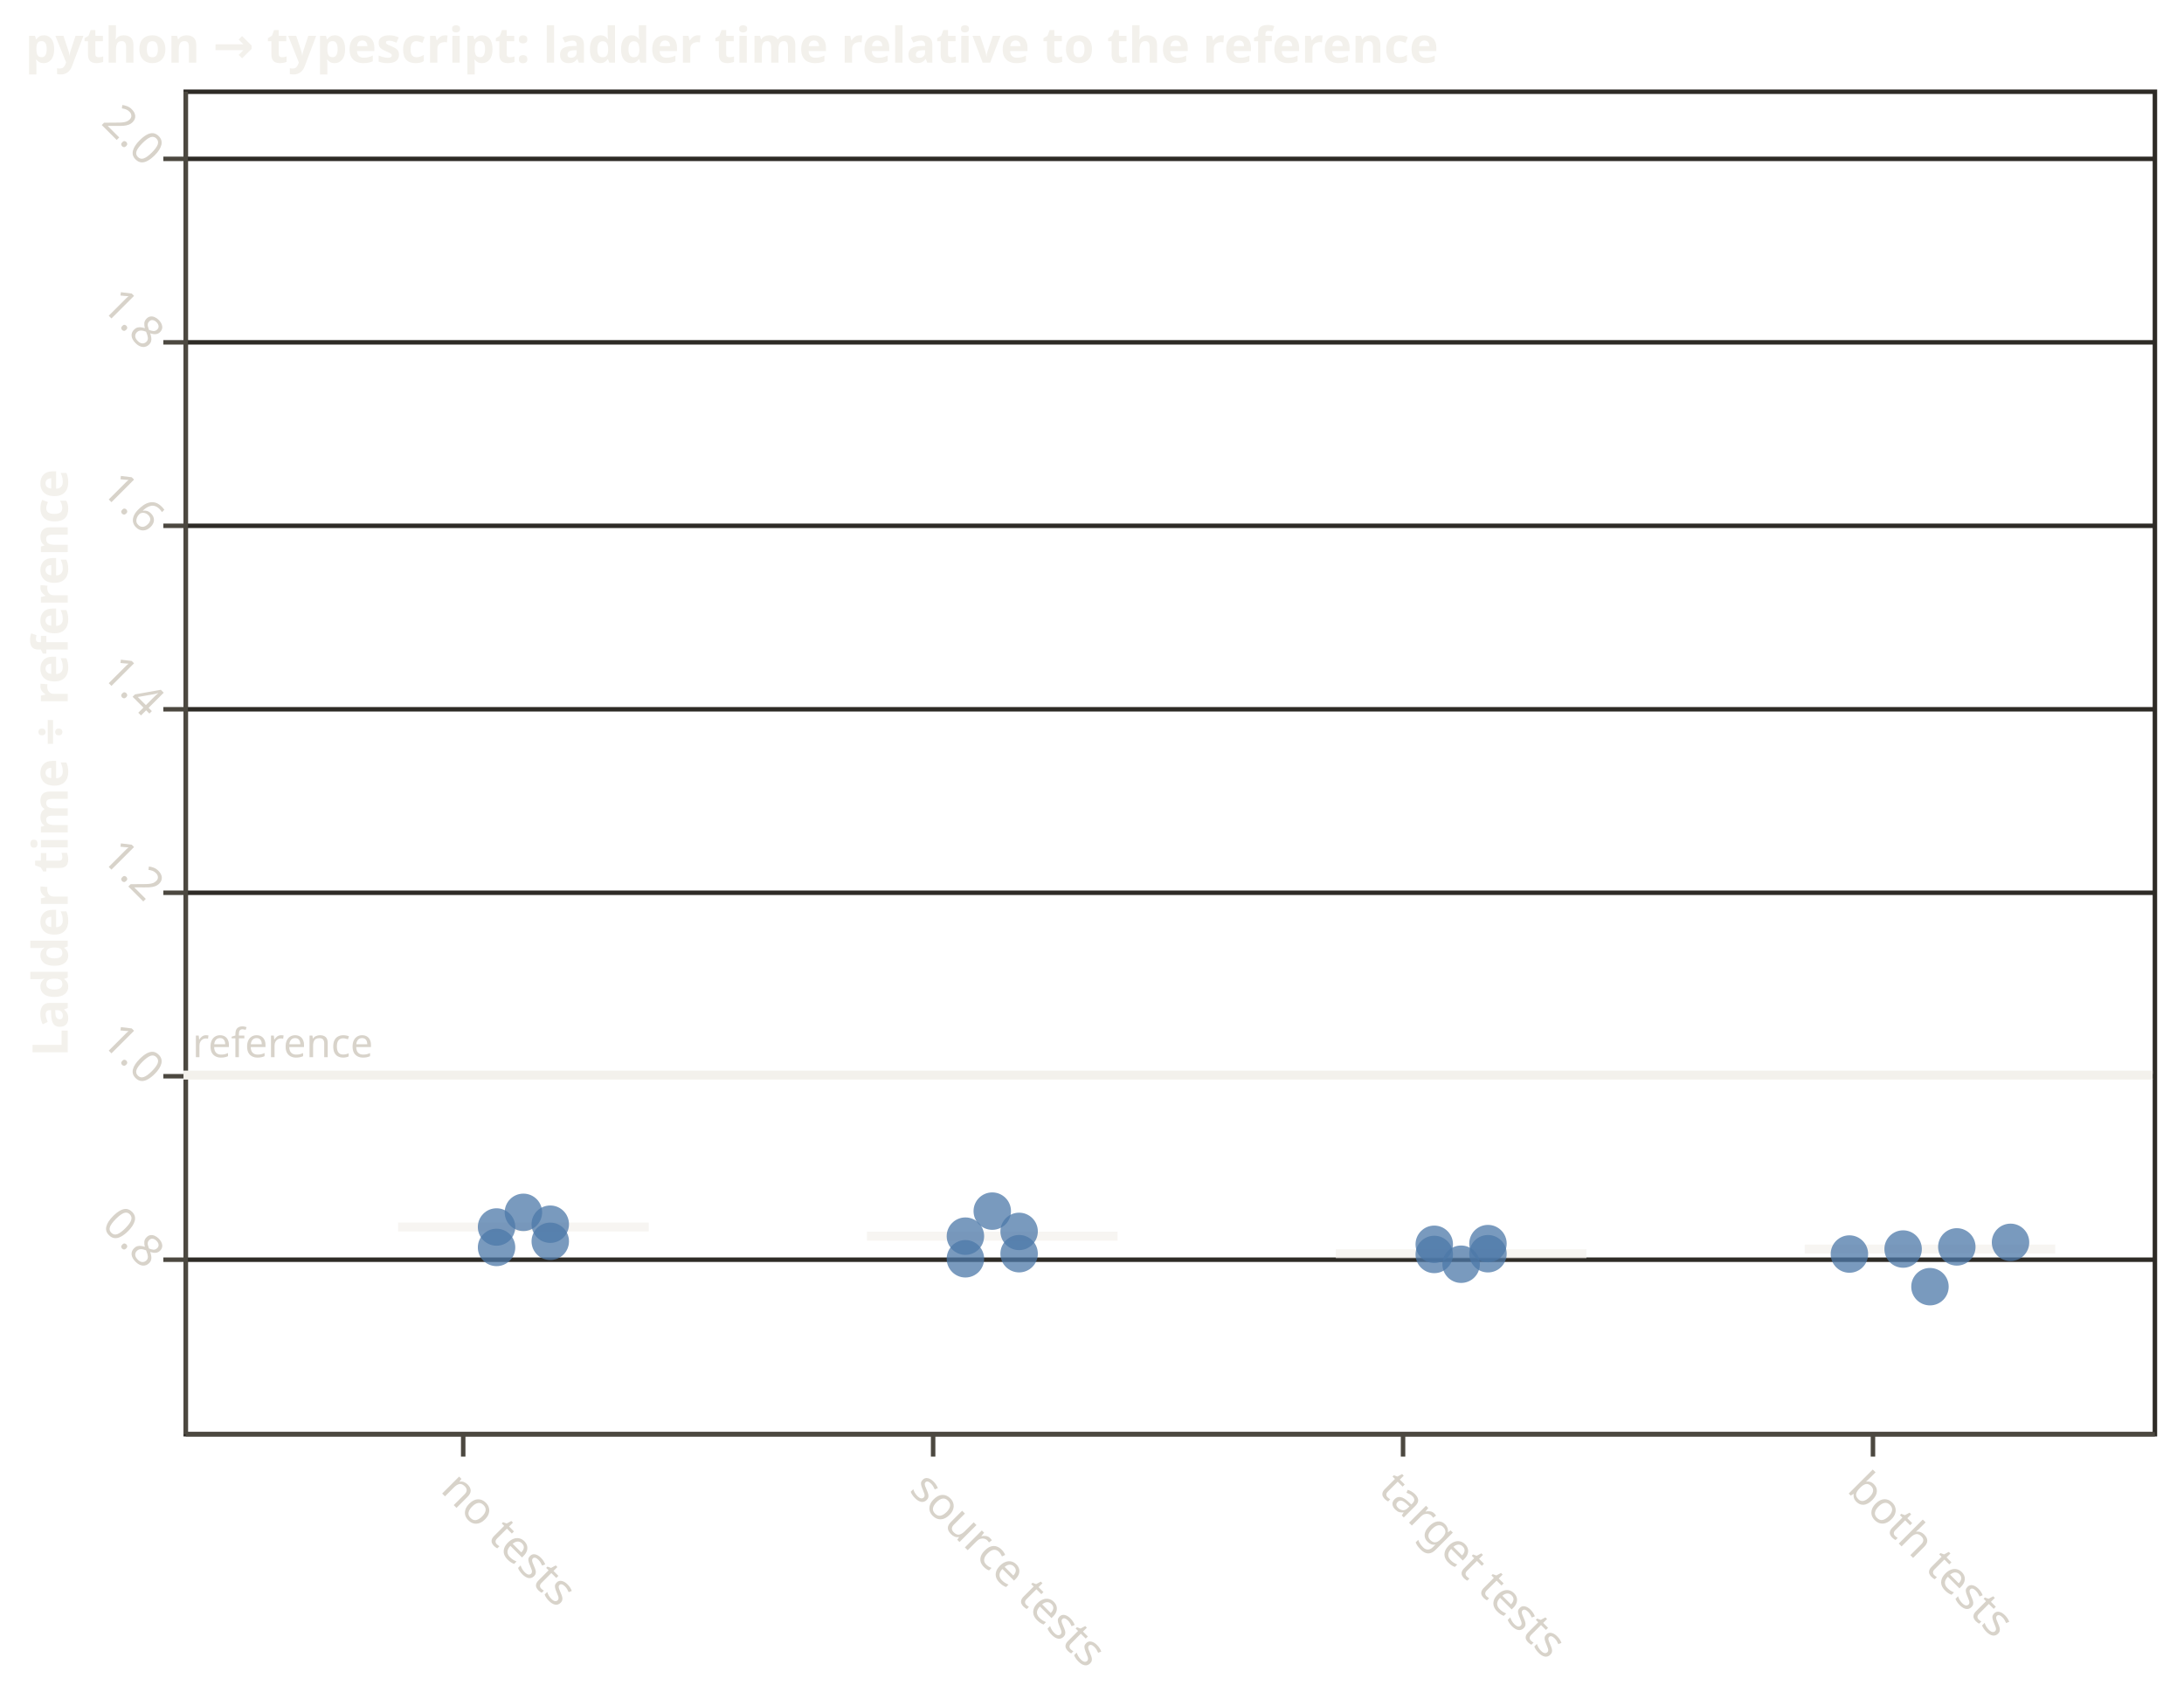
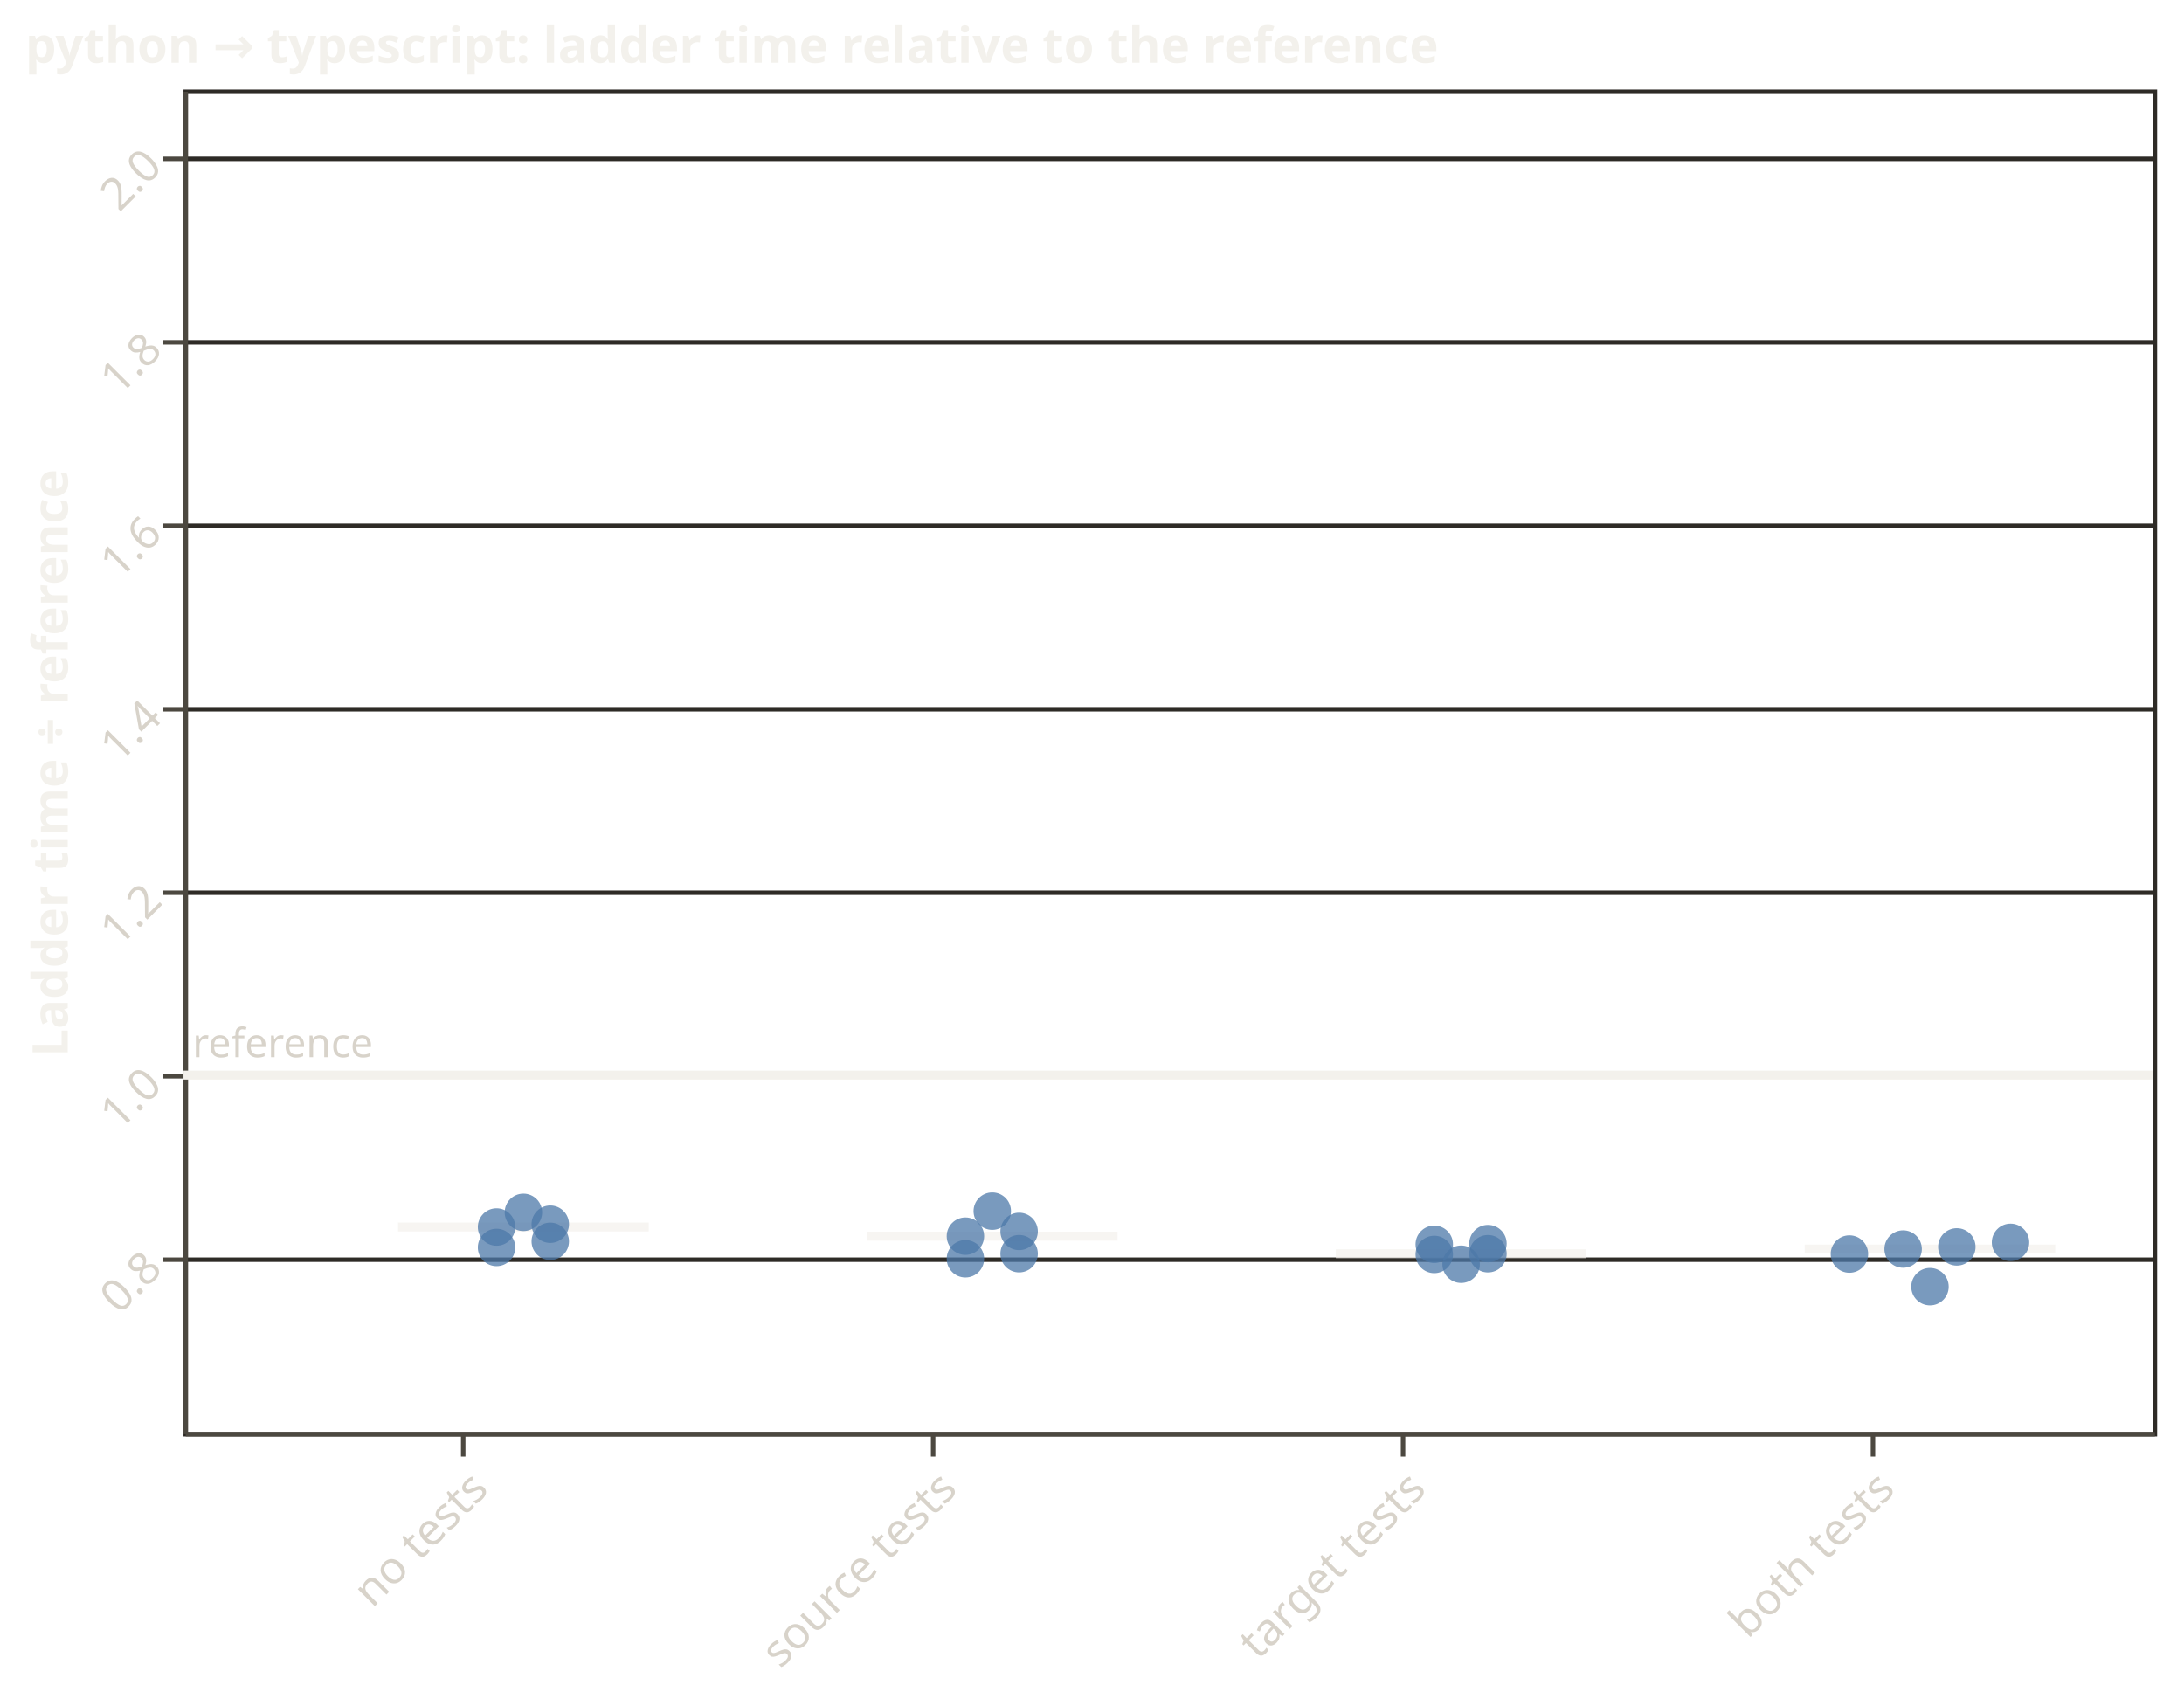
<svg xmlns="http://www.w3.org/2000/svg" version="1.1" class="marks" width="488" height="378" viewBox="0 0 488 378">
  <g fill="none" stroke-miterlimit="10" transform="translate(41,20)">
    <g class="mark-group role-frame root" role="graphics-object" aria-roledescription="group mark container">
      <g transform="translate(0,0)">
        <path class="background" aria-hidden="true" d="M0.5,0.5h440v300h-440Z" stroke="#2e2b26" />
        <g>
          <g class="mark-group role-axis" aria-hidden="true">
            <g transform="translate(0.5,0.5)">
              <path class="background" aria-hidden="true" d="M0,0h0v0h0Z" pointer-events="none" />
              <g>
                <g class="mark-rule role-axis-grid" pointer-events="none">
                  <line transform="translate(0,261)" x2="440" y2="0" stroke="#2e2b26" stroke-width="1" opacity="1" />
                  <line transform="translate(0,220)" x2="440" y2="0" stroke="#2e2b26" stroke-width="1" opacity="1" />
                  <line transform="translate(0,179)" x2="440" y2="0" stroke="#2e2b26" stroke-width="1" opacity="1" />
                  <line transform="translate(0,138)" x2="440" y2="0" stroke="#2e2b26" stroke-width="1" opacity="1" />
                  <line transform="translate(0,97)" x2="440" y2="0" stroke="#2e2b26" stroke-width="1" opacity="1" />
                  <line transform="translate(0,56)" x2="440" y2="0" stroke="#2e2b26" stroke-width="1" opacity="1" />
                  <line transform="translate(0,15)" x2="440" y2="0" stroke="#2e2b26" stroke-width="1" opacity="1" />
                </g>
              </g>
              <path class="foreground" aria-hidden="true" d="" pointer-events="none" display="none" />
            </g>
          </g>
          <g class="mark-group role-axis" role="graphics-symbol" aria-roledescription="axis" aria-label="X-axis for a discrete scale with 4 values: no tests, source tests, target tests, both tests">
            <g transform="translate(0.5,300.5)">
              <path class="background" aria-hidden="true" d="M0,0h0v0h0Z" pointer-events="none" />
              <g>
                <g class="mark-rule role-axis-tick" pointer-events="none">
                  <line transform="translate(62,0)" x2="0" y2="5" stroke="#4c4840" stroke-width="1" opacity="1" />
                  <line transform="translate(167,0)" x2="0" y2="5" stroke="#4c4840" stroke-width="1" opacity="1" />
                  <line transform="translate(272,0)" x2="0" y2="5" stroke="#4c4840" stroke-width="1" opacity="1" />
                  <line transform="translate(377,0)" x2="0" y2="5" stroke="#4c4840" stroke-width="1" opacity="1" />
                </g>
                <g class="mark-text role-axis-label" pointer-events="none">
-                   <text text-anchor="start" transform="translate(62.35714,7) rotate(45) translate(0,8)" font-family="sans-serif" font-size="10px" fill="#d8d3ca" opacity="1">no tests</text>
-                   <text text-anchor="start" transform="translate(167.119,7) rotate(45) translate(0,8)" font-family="sans-serif" font-size="10px" fill="#d8d3ca" opacity="1">source tests</text>
-                   <text text-anchor="start" transform="translate(271.881,7) rotate(45) translate(0,8)" font-family="sans-serif" font-size="10px" fill="#d8d3ca" opacity="1">target tests</text>
-                   <text text-anchor="start" transform="translate(376.6429,7) rotate(45) translate(0,8)" font-family="sans-serif" font-size="10px" fill="#d8d3ca" opacity="1">both tests</text>
+                   <text text-anchor="end" transform="translate(62.35714,7) rotate(-45) translate(0,8)" font-family="sans-serif" font-size="10px" fill="#d8d3ca" opacity="1">no tests</text>
+                   <text text-anchor="end" transform="translate(167.119,7) rotate(-45) translate(0,8)" font-family="sans-serif" font-size="10px" fill="#d8d3ca" opacity="1">source tests</text>
+                   <text text-anchor="end" transform="translate(271.881,7) rotate(-45) translate(0,8)" font-family="sans-serif" font-size="10px" fill="#d8d3ca" opacity="1">target tests</text>
+                   <text text-anchor="end" transform="translate(376.6429,7) rotate(-45) translate(0,8)" font-family="sans-serif" font-size="10px" fill="#d8d3ca" opacity="1">both tests</text>
                </g>
                <g class="mark-rule role-axis-domain" pointer-events="none">
                  <line transform="translate(0,0)" x2="440" y2="0" stroke="#4c4840" stroke-width="1" opacity="1" />
                </g>
              </g>
              <path class="foreground" aria-hidden="true" d="" pointer-events="none" display="none" />
            </g>
          </g>
          <g class="mark-group role-axis" role="graphics-symbol" aria-roledescription="axis" aria-label="Y-axis titled 'Ladder time ÷ reference' for a linear scale with values from 0.6 to 2.1">
            <g transform="translate(0.5,0.5)">
              <path class="background" aria-hidden="true" d="M0,0h0v0h0Z" pointer-events="none" />
              <g>
                <g class="mark-rule role-axis-tick" pointer-events="none">
                  <line transform="translate(0,261)" x2="-5" y2="0" stroke="#4c4840" stroke-width="1" opacity="1" />
                  <line transform="translate(0,220)" x2="-5" y2="0" stroke="#4c4840" stroke-width="1" opacity="1" />
                  <line transform="translate(0,179)" x2="-5" y2="0" stroke="#4c4840" stroke-width="1" opacity="1" />
                  <line transform="translate(0,138)" x2="-5" y2="0" stroke="#4c4840" stroke-width="1" opacity="1" />
                  <line transform="translate(0,97)" x2="-5" y2="0" stroke="#4c4840" stroke-width="1" opacity="1" />
                  <line transform="translate(0,56)" x2="-5" y2="0" stroke="#4c4840" stroke-width="1" opacity="1" />
                  <line transform="translate(0,15)" x2="-5" y2="0" stroke="#4c4840" stroke-width="1" opacity="1" />
                </g>
                <g class="mark-text role-axis-label" pointer-events="none">
-                   <text text-anchor="end" transform="translate(-7,261.2983) rotate(45) translate(0,3)" font-family="sans-serif" font-size="10px" fill="#d8d3ca" opacity="1">0.8</text>
-                   <text text-anchor="end" transform="translate(-7,220.2419) rotate(45) translate(0,3)" font-family="sans-serif" font-size="10px" fill="#d8d3ca" opacity="1">1.0</text>
-                   <text text-anchor="end" transform="translate(-7,179.1856) rotate(45) translate(0,3)" font-family="sans-serif" font-size="10px" fill="#d8d3ca" opacity="1">1.2</text>
-                   <text text-anchor="end" transform="translate(-7,138.1292) rotate(45) translate(0,3)" font-family="sans-serif" font-size="10px" fill="#d8d3ca" opacity="1">1.4</text>
-                   <text text-anchor="end" transform="translate(-7,97.07291) rotate(45) translate(0,3)" font-family="sans-serif" font-size="10px" fill="#d8d3ca" opacity="1">1.6</text>
-                   <text text-anchor="end" transform="translate(-7,56.01657) rotate(45) translate(0,3)" font-family="sans-serif" font-size="10px" fill="#d8d3ca" opacity="1">1.8</text>
-                   <text text-anchor="end" transform="translate(-7,14.96024) rotate(45) translate(0,3)" font-family="sans-serif" font-size="10px" fill="#d8d3ca" opacity="1">2.0</text>
+                   <text text-anchor="end" transform="translate(-7,261.2983) rotate(-45) translate(0,3)" font-family="sans-serif" font-size="10px" fill="#d8d3ca" opacity="1">0.8</text>
+                   <text text-anchor="end" transform="translate(-7,220.2419) rotate(-45) translate(0,3)" font-family="sans-serif" font-size="10px" fill="#d8d3ca" opacity="1">1.0</text>
+                   <text text-anchor="end" transform="translate(-7,179.1856) rotate(-45) translate(0,3)" font-family="sans-serif" font-size="10px" fill="#d8d3ca" opacity="1">1.2</text>
+                   <text text-anchor="end" transform="translate(-7,138.1292) rotate(-45) translate(0,3)" font-family="sans-serif" font-size="10px" fill="#d8d3ca" opacity="1">1.4</text>
+                   <text text-anchor="end" transform="translate(-7,97.07291) rotate(-45) translate(0,3)" font-family="sans-serif" font-size="10px" fill="#d8d3ca" opacity="1">1.6</text>
+                   <text text-anchor="end" transform="translate(-7,56.01657) rotate(-45) translate(0,3)" font-family="sans-serif" font-size="10px" fill="#d8d3ca" opacity="1">1.8</text>
+                   <text text-anchor="end" transform="translate(-7,14.96024) rotate(-45) translate(0,3)" font-family="sans-serif" font-size="10px" fill="#d8d3ca" opacity="1">2.0</text>
                </g>
                <g class="mark-rule role-axis-domain" pointer-events="none">
                  <line transform="translate(0,300)" x2="0" y2="-300" stroke="#4c4840" stroke-width="1" opacity="1" />
                </g>
                <g class="mark-text role-axis-title" pointer-events="none">
                  <text text-anchor="middle" transform="translate(-24.36528,150) rotate(-90) translate(0,-2)" font-family="sans-serif" font-size="11px" font-weight="bold" fill="#f3f1ec" opacity="1">Ladder time ÷ reference</text>
                </g>
              </g>
              <path class="foreground" aria-hidden="true" d="" pointer-events="none" display="none" />
            </g>
          </g>
          <g class="mark-rect role-mark layer_0_marks" role="graphics-object" aria-roledescription="rect mark container">
            <path aria-label="condition: no tests; Ladder time ÷ reference: 0.834626370714; nudge: 0" role="graphics-symbol" aria-roledescription="tick" d="M47.952,253.19h56v2h-56Z" fill="#f3f1ec" opacity="0.7" />
            <path aria-label="condition: source tests; Ladder time ÷ reference: 0.82465793272; nudge: 0" role="graphics-symbol" aria-roledescription="tick" d="M152.714,255.236h56v2h-56Z" fill="#f3f1ec" opacity="0.7" />
            <path aria-label="condition: target tests; Ladder time ÷ reference: 0.805528176486; nudge: 0" role="graphics-symbol" aria-roledescription="tick" d="M257.476,259.163h56v2h-56Z" fill="#f3f1ec" opacity="0.7" />
            <path aria-label="condition: both tests; Ladder time ÷ reference: 0.810622576314; nudge: 0" role="graphics-symbol" aria-roledescription="tick" d="M362.238,258.118h56v2h-56Z" fill="#f3f1ec" opacity="0.7" />
          </g>
          <g class="mark-symbol role-mark layer_1_marks" role="graphics-object" aria-roledescription="symbol mark container">
            <path aria-label="condition: no tests; Ladder time ÷ reference: 0.850576222795; nudge: 0; run: 9a3e20fe; ladder time ÷ reference: 0.85; rungs completed: 19; total ms: 12,058.0" role="graphics-symbol" aria-roledescription="point" transform="translate(75.95238,250.9159)" d="M4.183,0A4.183,4.183,0,1,1,-4.183,0A4.183,4.183,0,1,1,4.183,0" fill="#4c78a8" stroke-width="2" opacity="0.75" />
            <path aria-label="condition: no tests; Ladder time ÷ reference: 0.812378328088; nudge: −0.5; run: b96078c6; ladder time ÷ reference: 0.81; rungs completed: 19; total ms: 11,579.3" role="graphics-symbol" aria-roledescription="point" transform="translate(69.95238,258.7572)" d="M4.183,0A4.183,4.183,0,1,1,-4.183,0A4.183,4.183,0,1,1,4.183,0" fill="#4c78a8" stroke-width="2" opacity="0.75" />
            <path aria-label="condition: no tests; Ladder time ÷ reference: 0.819020109681; nudge: 0.5; run: 31ac2789; ladder time ÷ reference: 0.82; rungs completed: 19; total ms: 11,841.7" role="graphics-symbol" aria-roledescription="point" transform="translate(81.95238,257.3938)" d="M4.183,0A4.183,4.183,0,1,1,-4.183,0A4.183,4.183,0,1,1,4.183,0" fill="#4c78a8" stroke-width="2" opacity="0.75" />
            <path aria-label="condition: no tests; Ladder time ÷ reference: 0.834626370714; nudge: −0.5; run: 170b737d; ladder time ÷ reference: 0.83; rungs completed: 19; total ms: 11,684.0" role="graphics-symbol" aria-roledescription="point" transform="translate(69.95238,254.1901)" d="M4.183,0A4.183,4.183,0,1,1,-4.183,0A4.183,4.183,0,1,1,4.183,0" fill="#4c78a8" stroke-width="2" opacity="0.75" />
            <path aria-label="condition: no tests; Ladder time ÷ reference: 0.837670640326; nudge: 0.5; run: 2643e4be; ladder time ÷ reference: 0.84; rungs completed: 19; total ms: 11,776.6" role="graphics-symbol" aria-roledescription="point" transform="translate(81.95238,253.5652)" d="M4.183,0A4.183,4.183,0,1,1,-4.183,0A4.183,4.183,0,1,1,4.183,0" fill="#4c78a8" stroke-width="2" opacity="0.75" />
            <path aria-label="condition: source tests; Ladder time ÷ reference: 0.82983451203; nudge: 0.5; run: 273cf6b9; ladder time ÷ reference: 0.83; rungs completed: 19; total ms: 12,023.5" role="graphics-symbol" aria-roledescription="point" transform="translate(186.7143,255.1738)" d="M4.183,0A4.183,4.183,0,1,1,-4.183,0A4.183,4.183,0,1,1,4.183,0" fill="#4c78a8" stroke-width="2" opacity="0.75" />
            <path aria-label="condition: source tests; Ladder time ÷ reference: 0.82465793272; nudge: −0.5; run: 19e0fe30; ladder time ÷ reference: 0.82; rungs completed: 19; total ms: 11,585.9" role="graphics-symbol" aria-roledescription="point" transform="translate(174.7143,256.2364)" d="M4.183,0A4.183,4.183,0,1,1,-4.183,0A4.183,4.183,0,1,1,4.183,0" fill="#4c78a8" stroke-width="2" opacity="0.75" />
            <path aria-label="condition: source tests; Ladder time ÷ reference: 0.800020361171; nudge: −0.5; run: 4ee67ba2; ladder time ÷ reference: 0.80; rungs completed: 19; total ms: 11,632.9" role="graphics-symbol" aria-roledescription="point" transform="translate(174.7143,261.2941)" d="M4.183,0A4.183,4.183,0,1,1,-4.183,0A4.183,4.183,0,1,1,4.183,0" fill="#4c78a8" stroke-width="2" opacity="0.75" />
            <path aria-label="condition: source tests; Ladder time ÷ reference: 0.851900119798; nudge: 0; run: 5b46f630; ladder time ÷ reference: 0.85; rungs completed: 19; total ms: 11,732.0" role="graphics-symbol" aria-roledescription="point" transform="translate(180.7143,250.6441)" d="M4.183,0A4.183,4.183,0,1,1,-4.183,0A4.183,4.183,0,1,1,4.183,0" fill="#4c78a8" stroke-width="2" opacity="0.75" />
            <path aria-label="condition: source tests; Ladder time ÷ reference: 0.805564215457; nudge: 0.5; run: 280f3890; ladder time ÷ reference: 0.81; rungs completed: 19; total ms: 11,529.9" role="graphics-symbol" aria-roledescription="point" transform="translate(186.7143,260.156)" d="M4.183,0A4.183,4.183,0,1,1,-4.183,0A4.183,4.183,0,1,1,4.183,0" fill="#4c78a8" stroke-width="2" opacity="0.75" />
            <path aria-label="condition: target tests; Ladder time ÷ reference: 0.815782075071; nudge: −0.5; run: a47a3057; ladder time ÷ reference: 0.82; rungs completed: 19; total ms: 11,844.1" role="graphics-symbol" aria-roledescription="point" transform="translate(279.4762,258.0585)" d="M4.183,0A4.183,4.183,0,1,1,-4.183,0A4.183,4.183,0,1,1,4.183,0" fill="#4c78a8" stroke-width="2" opacity="0.75" />
            <path aria-label="condition: target tests; Ladder time ÷ reference: 0.816538790385; nudge: 0.5; run: e94dca40; ladder time ÷ reference: 0.82; rungs completed: 19; total ms: 11,521.4" role="graphics-symbol" aria-roledescription="point" transform="translate(291.4762,257.9031)" d="M4.183,0A4.183,4.183,0,1,1,-4.183,0A4.183,4.183,0,1,1,4.183,0" fill="#4c78a8" stroke-width="2" opacity="0.75" />
            <path aria-label="condition: target tests; Ladder time ÷ reference: 0.804739411599; nudge: −0.5; run: 09b2c811; ladder time ÷ reference: 0.80; rungs completed: 19; total ms: 11,527.2" role="graphics-symbol" aria-roledescription="point" transform="translate(279.4762,260.3253)" d="M4.183,0A4.183,4.183,0,1,1,-4.183,0A4.183,4.183,0,1,1,4.183,0" fill="#4c78a8" stroke-width="2" opacity="0.75" />
            <path aria-label="condition: target tests; Ladder time ÷ reference: 0.805528176486; nudge: 0.5; run: a7cd2ee9; ladder time ÷ reference: 0.81; rungs completed: 19; total ms: 11,421.2" role="graphics-symbol" aria-roledescription="point" transform="translate(291.4762,260.1634)" d="M4.183,0A4.183,4.183,0,1,1,-4.183,0A4.183,4.183,0,1,1,4.183,0" fill="#4c78a8" stroke-width="2" opacity="0.75" />
            <path aria-label="condition: target tests; Ladder time ÷ reference: 0.794100727735; nudge: 0; run: 00b43b48; ladder time ÷ reference: 0.79; rungs completed: 19; total ms: 11,534.5" role="graphics-symbol" aria-roledescription="point" transform="translate(285.4762,262.5093)" d="M4.183,0A4.183,4.183,0,1,1,-4.183,0A4.183,4.183,0,1,1,4.183,0" fill="#4c78a8" stroke-width="2" opacity="0.75" />
            <path aria-label="condition: both tests; Ladder time ÷ reference: 0.817910149497; nudge: 1.5; run: 1c28aa33; ladder time ÷ reference: 0.82; rungs completed: 19; total ms: 11,715.4" role="graphics-symbol" aria-roledescription="point" transform="translate(408.2381,257.6216)" d="M4.183,0A4.183,4.183,0,1,1,-4.183,0A4.183,4.183,0,1,1,4.183,0" fill="#4c78a8" stroke-width="2" opacity="0.75" />
            <path aria-label="condition: both tests; Ladder time ÷ reference: 0.805185227535; nudge: −1.5; run: ffb57550; ladder time ÷ reference: 0.81; rungs completed: 19; total ms: 11,848.9" role="graphics-symbol" aria-roledescription="point" transform="translate(372.2381,260.2338)" d="M4.183,0A4.183,4.183,0,1,1,-4.183,0A4.183,4.183,0,1,1,4.183,0" fill="#4c78a8" stroke-width="2" opacity="0.75" />
            <path aria-label="condition: both tests; Ladder time ÷ reference: 0.769659208055; nudge: 0; run: 5982b634; ladder time ÷ reference: 0.77; rungs completed: 19; total ms: 11,497.4" role="graphics-symbol" aria-roledescription="point" transform="translate(390.2381,267.5267)" d="M4.183,0A4.183,4.183,0,1,1,-4.183,0A4.183,4.183,0,1,1,4.183,0" fill="#4c78a8" stroke-width="2" opacity="0.75" />
            <path aria-label="condition: both tests; Ladder time ÷ reference: 0.810622576314; nudge: −0.5; run: 4ff7cdec; ladder time ÷ reference: 0.81; rungs completed: 19; total ms: 11,909.6" role="graphics-symbol" aria-roledescription="point" transform="translate(384.2381,259.1176)" d="M4.183,0A4.183,4.183,0,1,1,-4.183,0A4.183,4.183,0,1,1,4.183,0" fill="#4c78a8" stroke-width="2" opacity="0.75" />
            <path aria-label="condition: both tests; Ladder time ÷ reference: 0.812958505122; nudge: 0.5; run: 62b61540; ladder time ÷ reference: 0.81; rungs completed: 19; total ms: 12,162.6" role="graphics-symbol" aria-roledescription="point" transform="translate(396.2381,258.6381)" d="M4.183,0A4.183,4.183,0,1,1,-4.183,0A4.183,4.183,0,1,1,4.183,0" fill="#4c78a8" stroke-width="2" opacity="0.75" />
          </g>
          <g class="mark-rule role-mark layer_2_marks" role="graphics-object" aria-roledescription="rule mark container">
            <line aria-label="Ladder time ÷ reference: 1" role="graphics-symbol" aria-roledescription="rule mark" transform="translate(440,220.2419)" x2="-440" y2="0" stroke="#f3f1ec" stroke-width="2" />
          </g>
          <g class="mark-text role-mark layer_3_marks" role="graphics-object" aria-roledescription="text mark container">
            <text aria-label="Ladder time ÷ reference: 1; label: reference" role="graphics-symbol" aria-roledescription="text mark" text-anchor="start" transform="translate(2,216.2419)" font-family="sans-serif" font-size="9px" fill="#d8d3ca">reference</text>
          </g>
          <g class="mark-group role-title">
            <g transform="translate(-35.36528,-15)">
              <path class="background" aria-hidden="true" d="M0,0h0v0h0Z" pointer-events="none" />
              <g>
                <g class="mark-text role-title-text" role="graphics-symbol" aria-roledescription="title" aria-label="Title text 'python → typescript: ladder time relative to the reference'" pointer-events="none">
                  <text text-anchor="start" transform="translate(0,9)" font-family="sans-serif" font-size="11px" font-weight="bold" fill="#f3f1ec" opacity="1">python → typescript: ladder time relative to the reference</text>
                </g>
              </g>
              <path class="foreground" aria-hidden="true" d="" pointer-events="none" display="none" />
            </g>
          </g>
        </g>
        <path class="foreground" aria-hidden="true" d="" display="none" />
      </g>
    </g>
  </g>
</svg>
